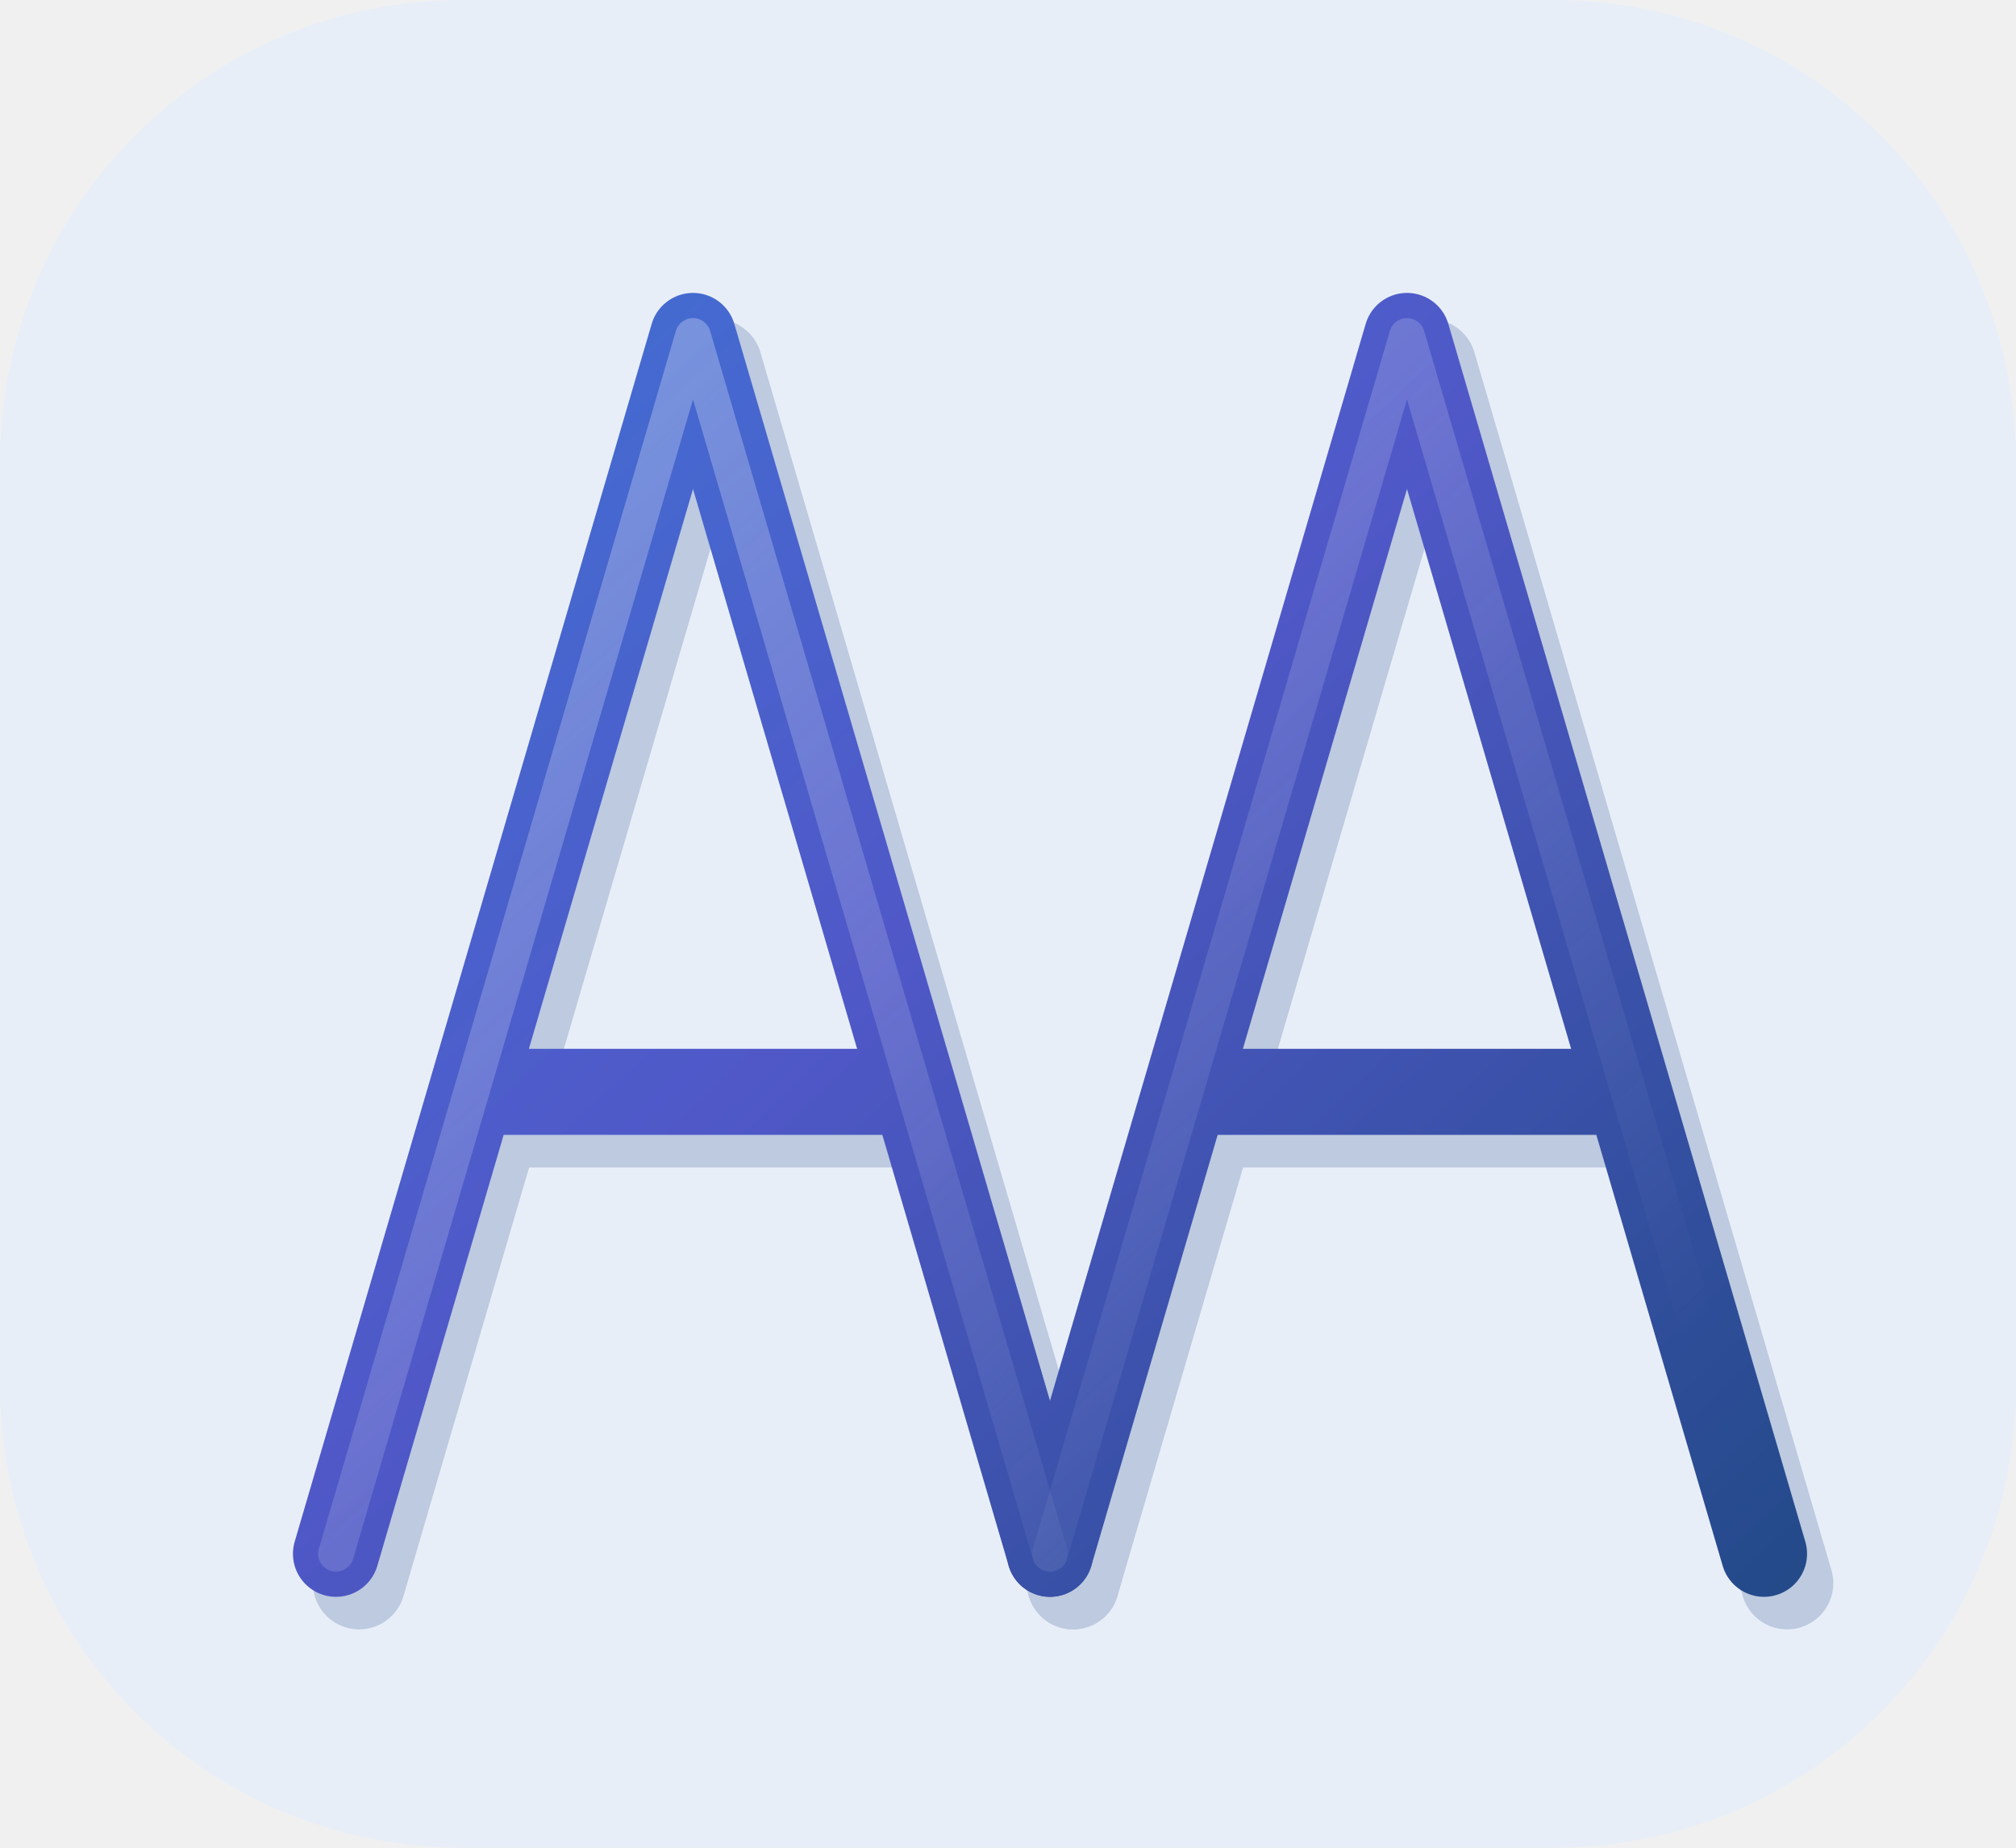
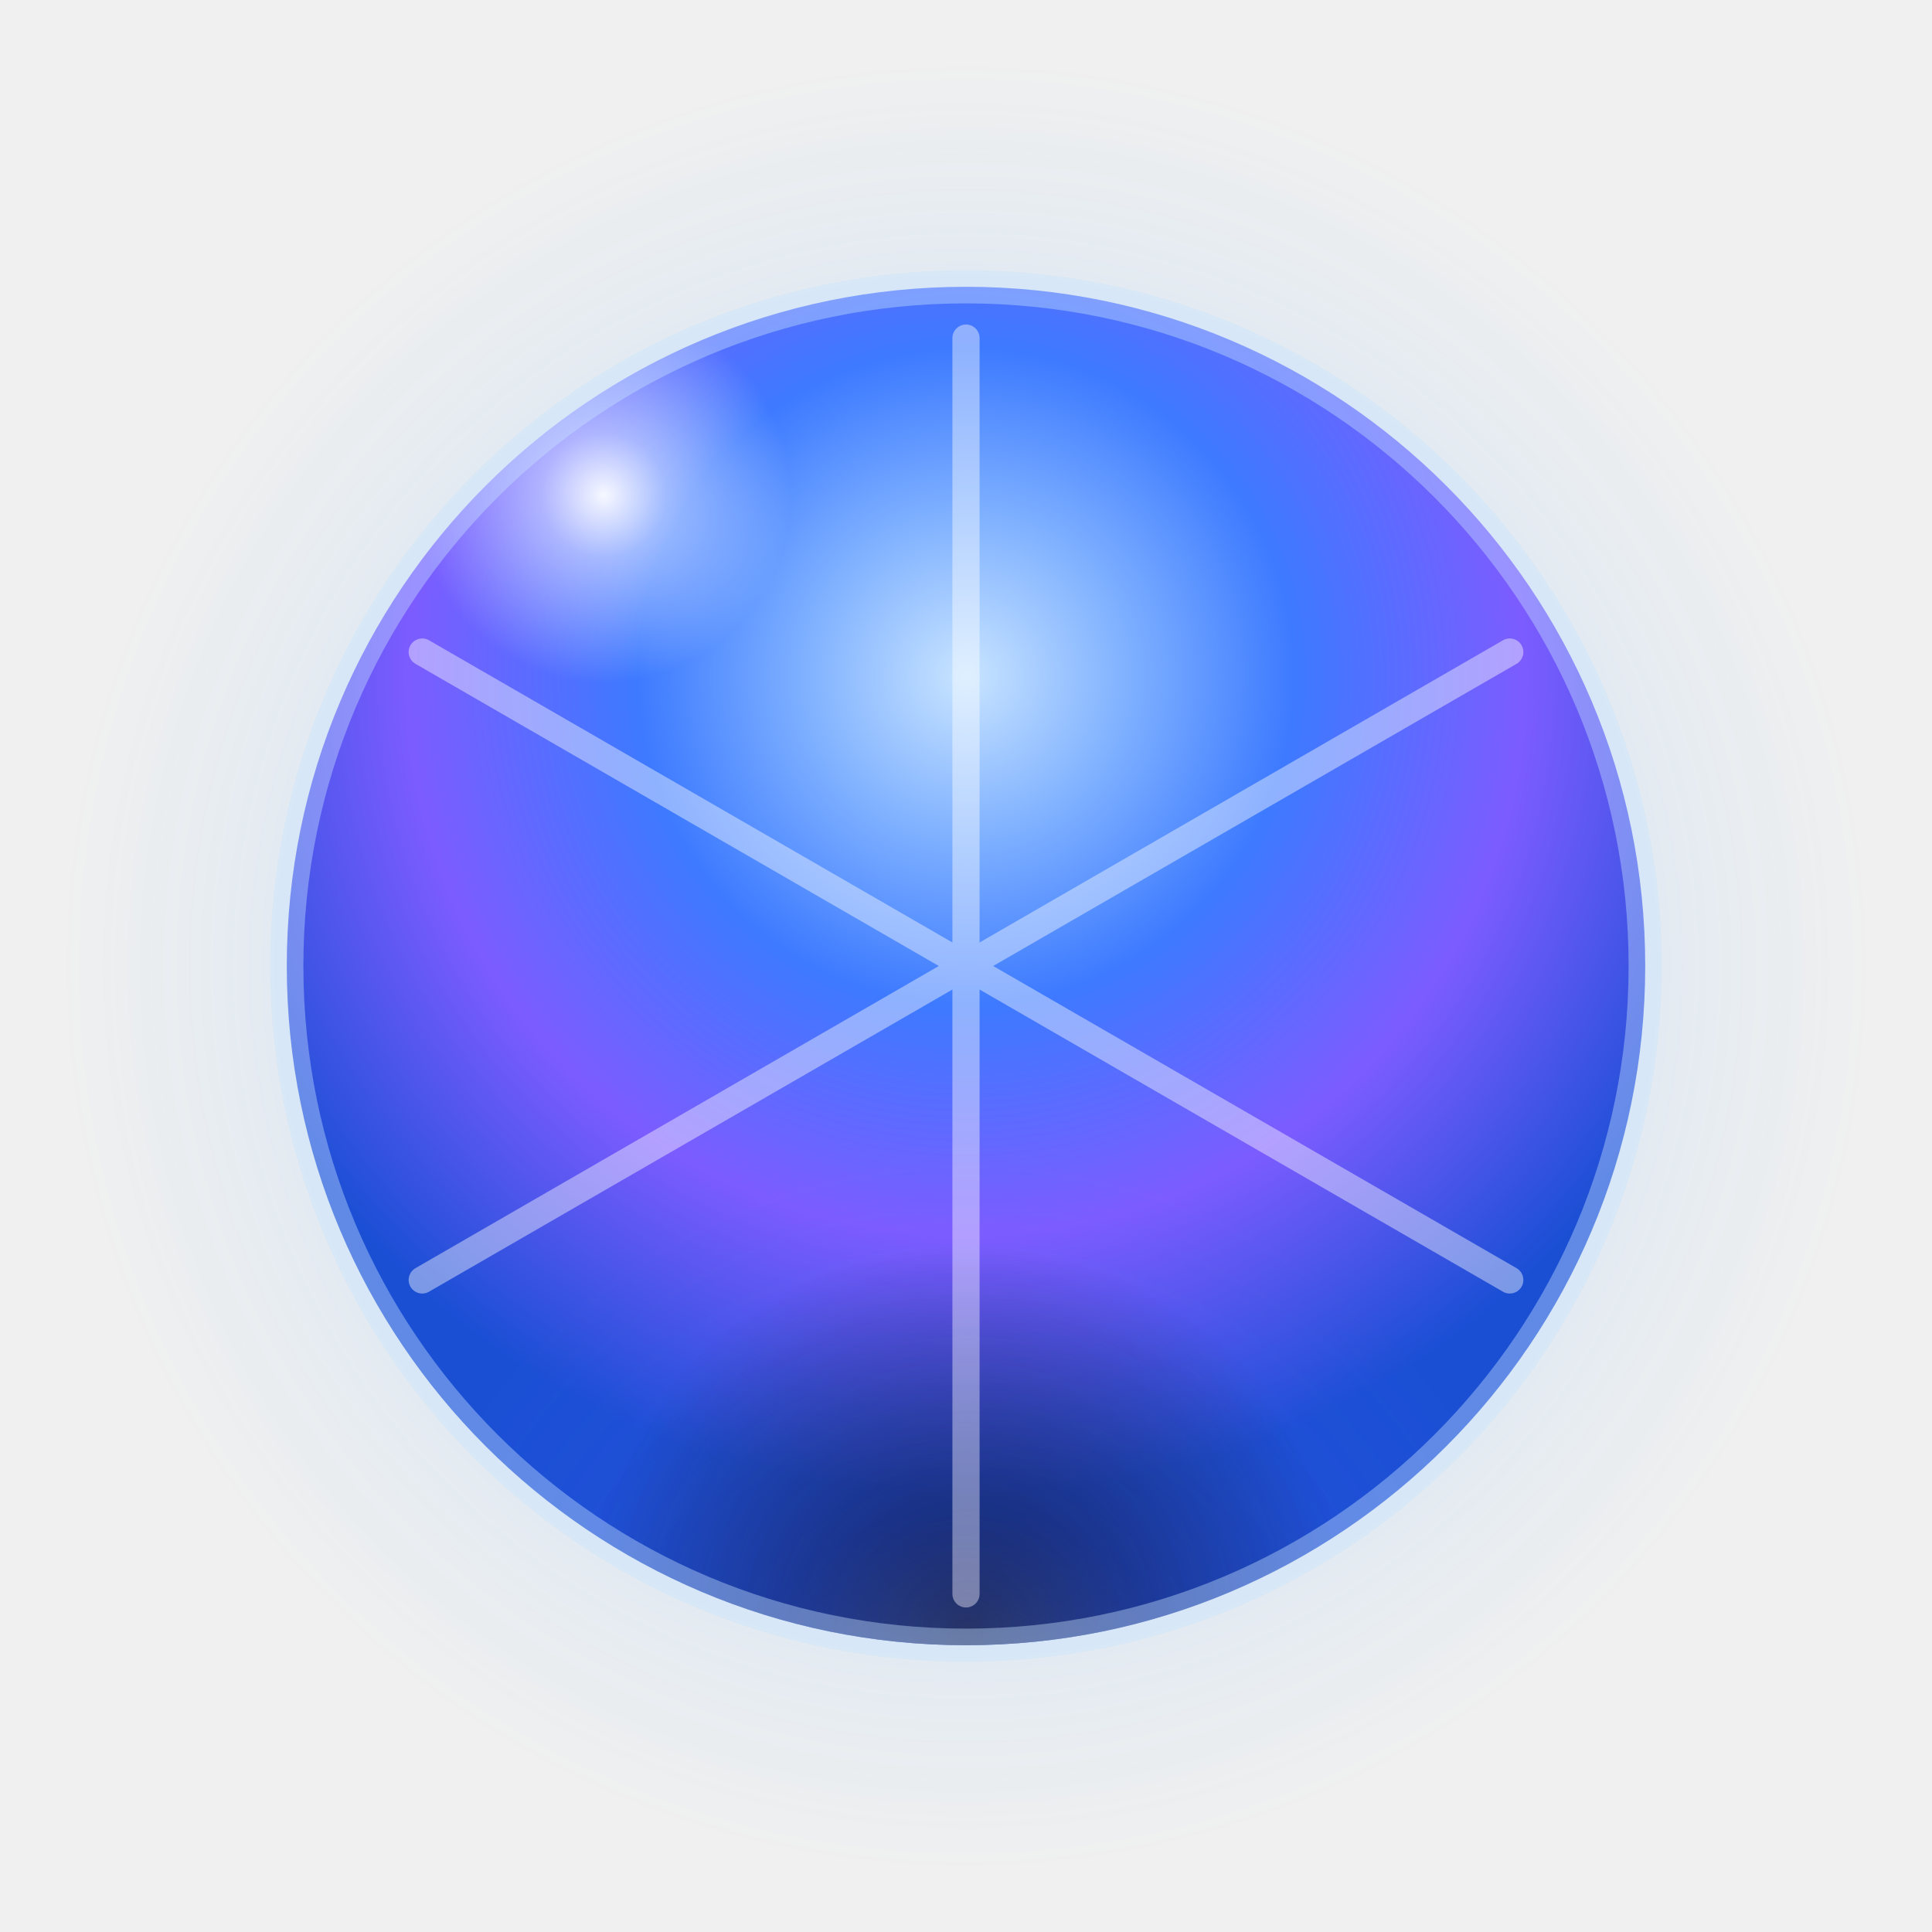
- <svg xmlns="http://www.w3.org/2000/svg" viewBox="0 0 48 44" fill="none">
+ <svg xmlns="http://www.w3.org/2000/svg" viewBox="0 0 32 32">
  <defs>
-     <linearGradient id="aa" x1="8" y1="6" x2="40" y2="40" gradientUnits="userSpaceOnUse">
-       <stop stop-color="#3f72d4" />
-       <stop offset="0.45" stop-color="#5058c8" />
-       <stop offset="1" stop-color="#244a8a" />
-     </linearGradient>
-     <linearGradient id="aa-spec" x1="10" y1="8" x2="36" y2="36" gradientUnits="userSpaceOnUse">
-       <stop stop-color="#ffffff" stop-opacity="0.7" />
-       <stop offset="1" stop-color="#e4ecfa" stop-opacity="0" />
-     </linearGradient>
+     <radialGradient id="halo" cx="16" cy="16" r="15" gradientUnits="userSpaceOnUse">
+       <stop offset="0" stop-color="#2d9bff" stop-opacity="0.42" />
+       <stop offset="0.52" stop-color="#2d9bff" stop-opacity="0.14" />
+       <stop offset="1" stop-color="#2d9bff" stop-opacity="0" />
+     </radialGradient>
+     <radialGradient id="body" cx="16" cy="11.2" r="13.6" gradientUnits="userSpaceOnUse">
+       <stop offset="0" stop-color="#c8e4ff" />
+       <stop offset="0.2" stop-color="#7eb0ff" />
+       <stop offset="0.4" stop-color="#3d7aff" />
+       <stop offset="0.68" stop-color="#7c5cff" />
+       <stop offset="1" stop-color="#1a4fd4" />
+     </radialGradient>
+     <radialGradient id="depth" cx="16" cy="27" r="11" gradientUnits="userSpaceOnUse">
+       <stop offset="0" stop-color="#07122e" stop-opacity="0.82" />
+       <stop offset="0.58" stop-color="#07122e" stop-opacity="0" />
+     </radialGradient>
+     <radialGradient id="spec" cx="10" cy="8.2" r="7.4" gradientUnits="userSpaceOnUse">
+       <stop offset="0" stop-color="#ffffff" stop-opacity="0.95" />
+       <stop offset="0.14" stop-color="#ffffff" stop-opacity="0.5" />
+       <stop offset="0.42" stop-color="#ffffff" stop-opacity="0" />
+     </radialGradient>
+     <radialGradient id="sheen" cx="16" cy="29" r="10" gradientUnits="userSpaceOnUse">
+       <stop offset="0" stop-color="#ffffff" stop-opacity="0.22" />
+       <stop offset="0.4" stop-color="#7c5cff" stop-opacity="0.1" />
+       <stop offset="1" stop-color="#7c5cff" stop-opacity="0" />
+     </radialGradient>
+     <clipPath id="stone">
+       <circle cx="16" cy="16" r="11.25" />
+     </clipPath>
  </defs>
-   <rect width="48" height="44" rx="11" fill="#e8eef8" />
-   <g stroke="#244a8a" stroke-width="2.2" stroke-linecap="round" stroke-linejoin="round" transform="translate(0.55 0.7)" opacity="0.22">
-     <path d="M8 37L16.5 8L25 37" />
-     <path d="M25 37L33.5 8L42 37" />
-     <path d="M11.5 26h10" />
-     <path d="M28.5 26h10" />
+   <circle cx="16" cy="16" r="15" fill="url(#halo)" />
+   <circle cx="16" cy="16" r="11.25" fill="url(#body)" />
+   <g clip-path="url(#stone)">
+     <circle cx="16" cy="16" r="11.25" fill="url(#depth)" />
+     <g stroke="#ffffff" stroke-width="0.45" stroke-linecap="round" opacity="0.42">
+       <path d="M16 5.6v20.8" />
+       <path d="M16 5.6v20.8" transform="rotate(60 16 16)" />
+       <path d="M16 5.6v20.8" transform="rotate(120 16 16)" />
+     </g>
+     <circle cx="16" cy="16" r="11.25" fill="url(#spec)" />
+     <circle cx="16" cy="16" r="11.25" fill="url(#sheen)" />
  </g>
-   <g stroke="url(#aa)" stroke-width="2.05" stroke-linecap="round" stroke-linejoin="round">
-     <path d="M8 37L16.5 8L25 37" />
-     <path d="M25 37L33.5 8L42 37" />
-     <path d="M11.5 26h10" />
-     <path d="M28.5 26h10" />
-   </g>
-   <g stroke="url(#aa-spec)" stroke-width="0.85" stroke-linecap="round" stroke-linejoin="round" opacity="0.45">
-     <path d="M8 37L16.5 8L25 37" />
-     <path d="M25 37L33.5 8L42 37" />
-   </g>
+   <circle cx="16" cy="16" r="11.25" fill="none" stroke="#c8e4ff" stroke-opacity="0.4" stroke-width="0.55" />
</svg>
